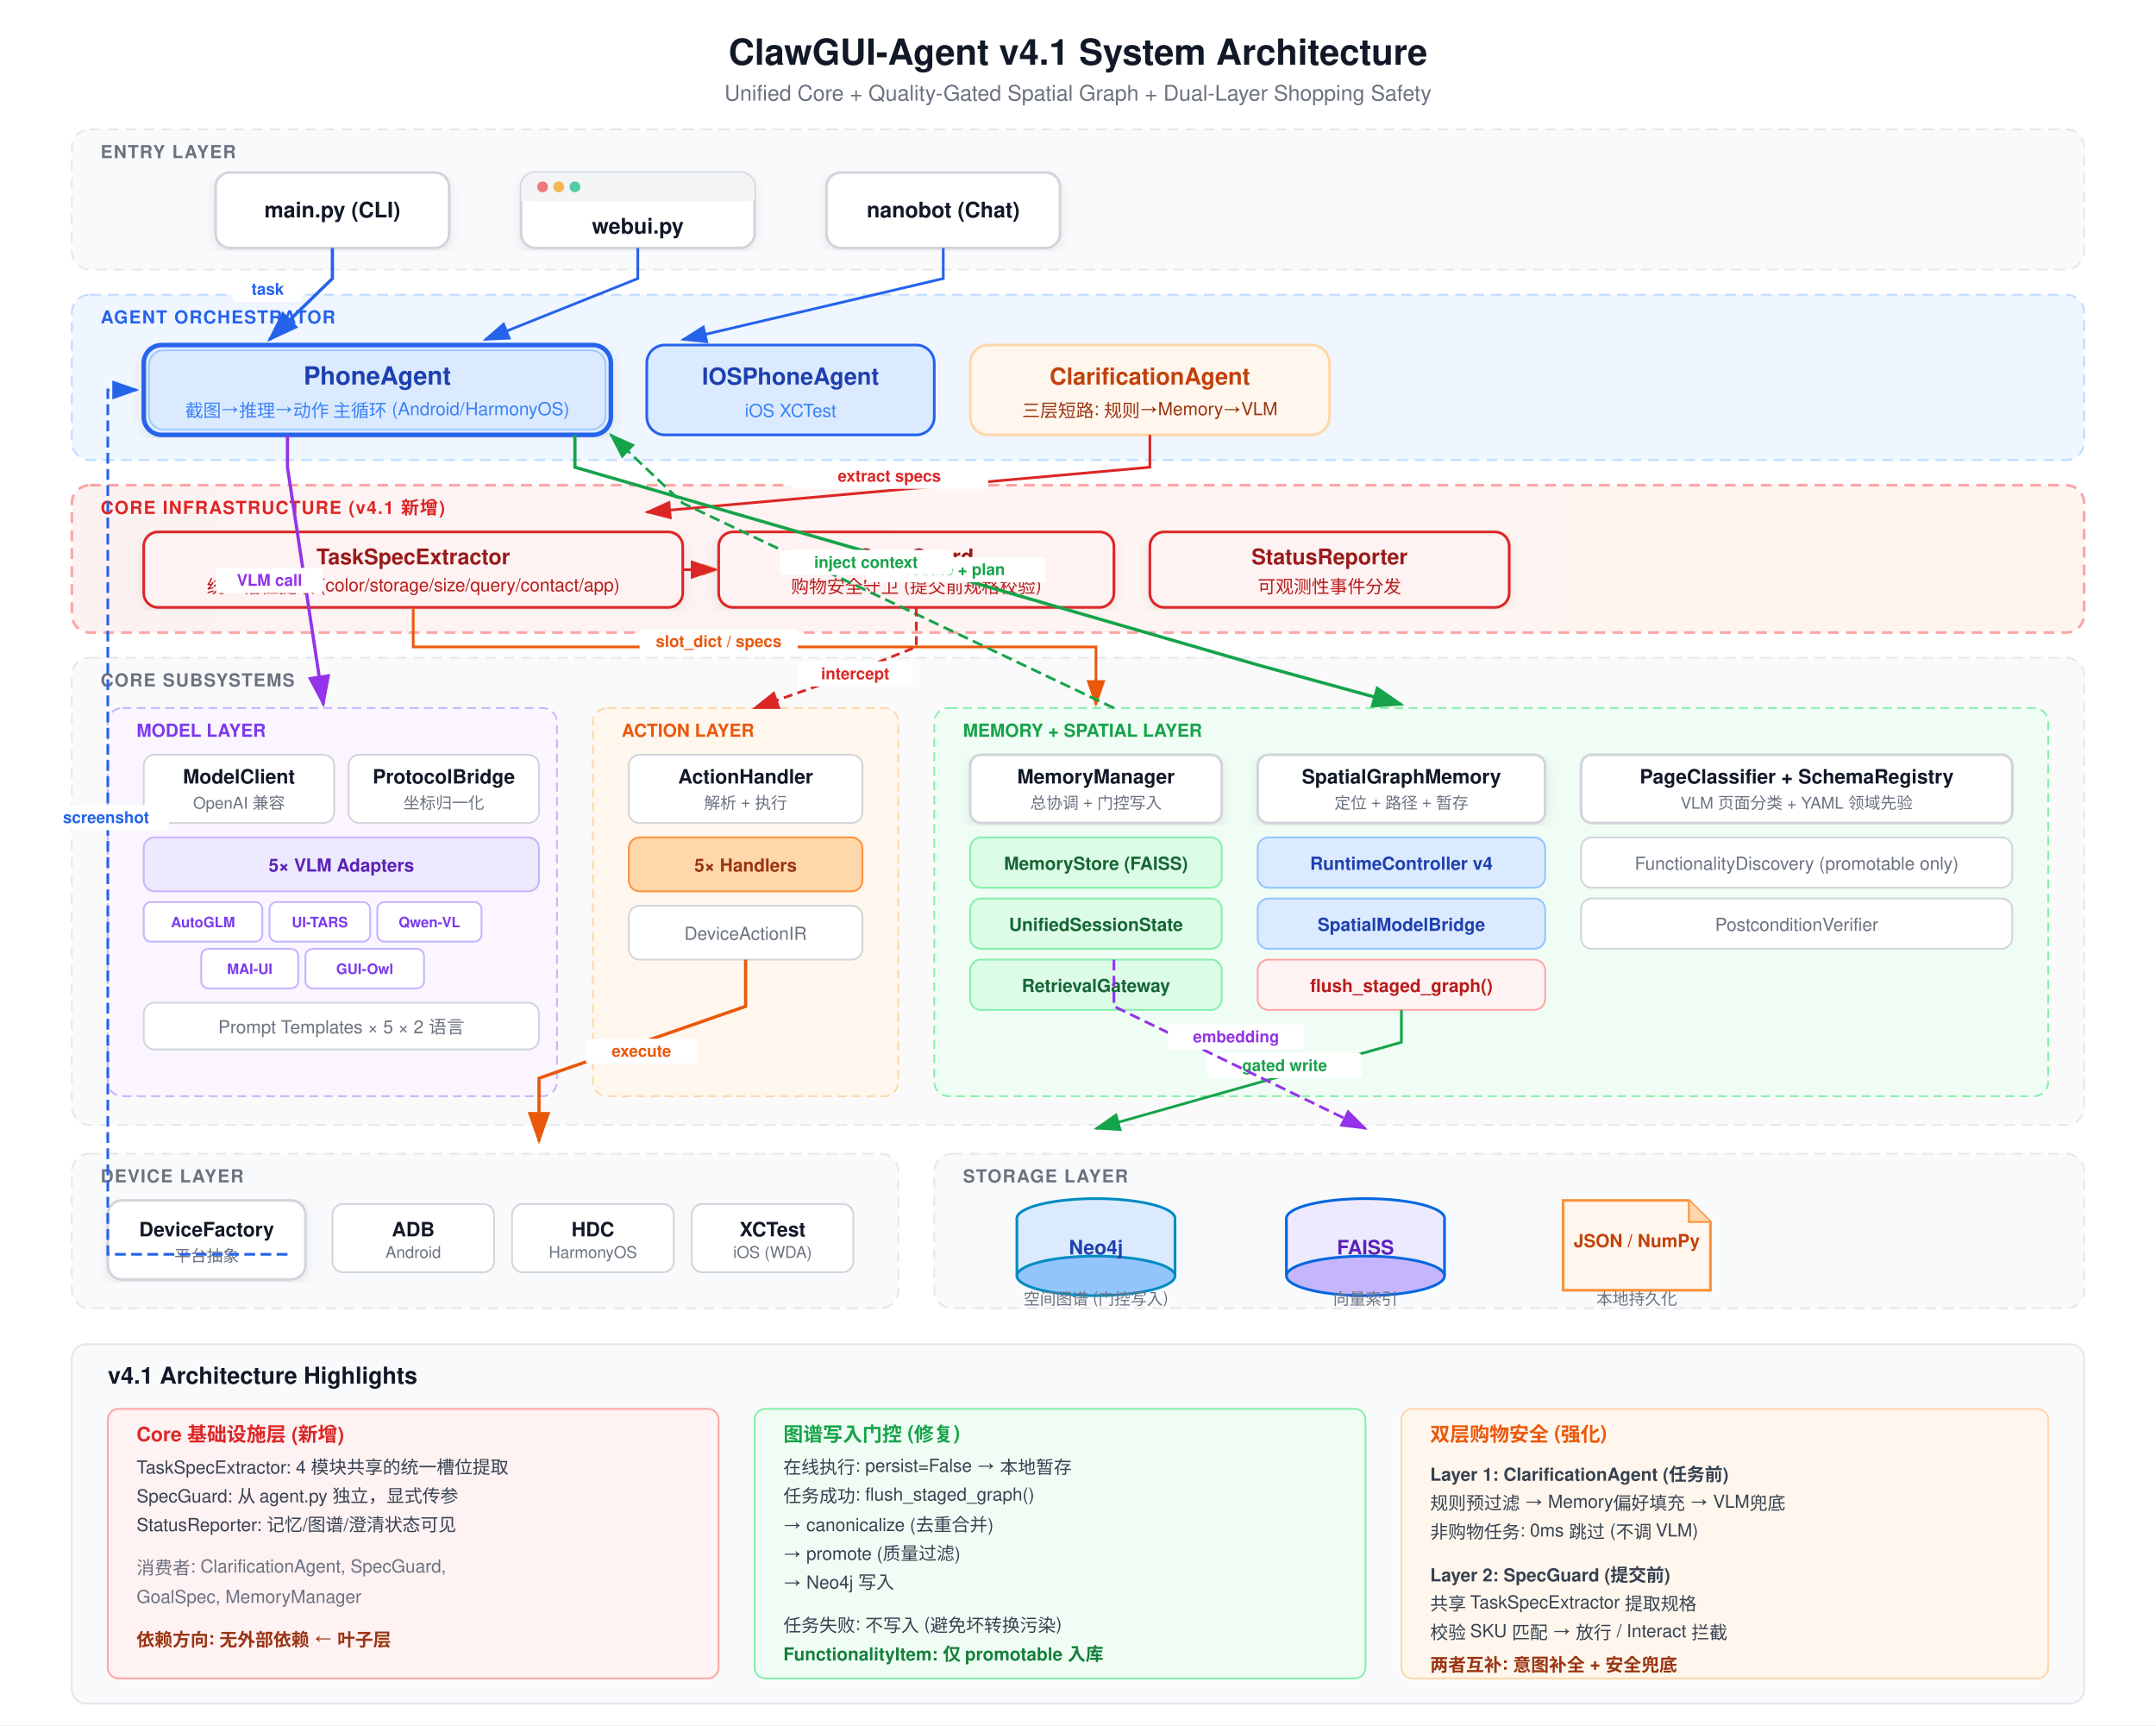
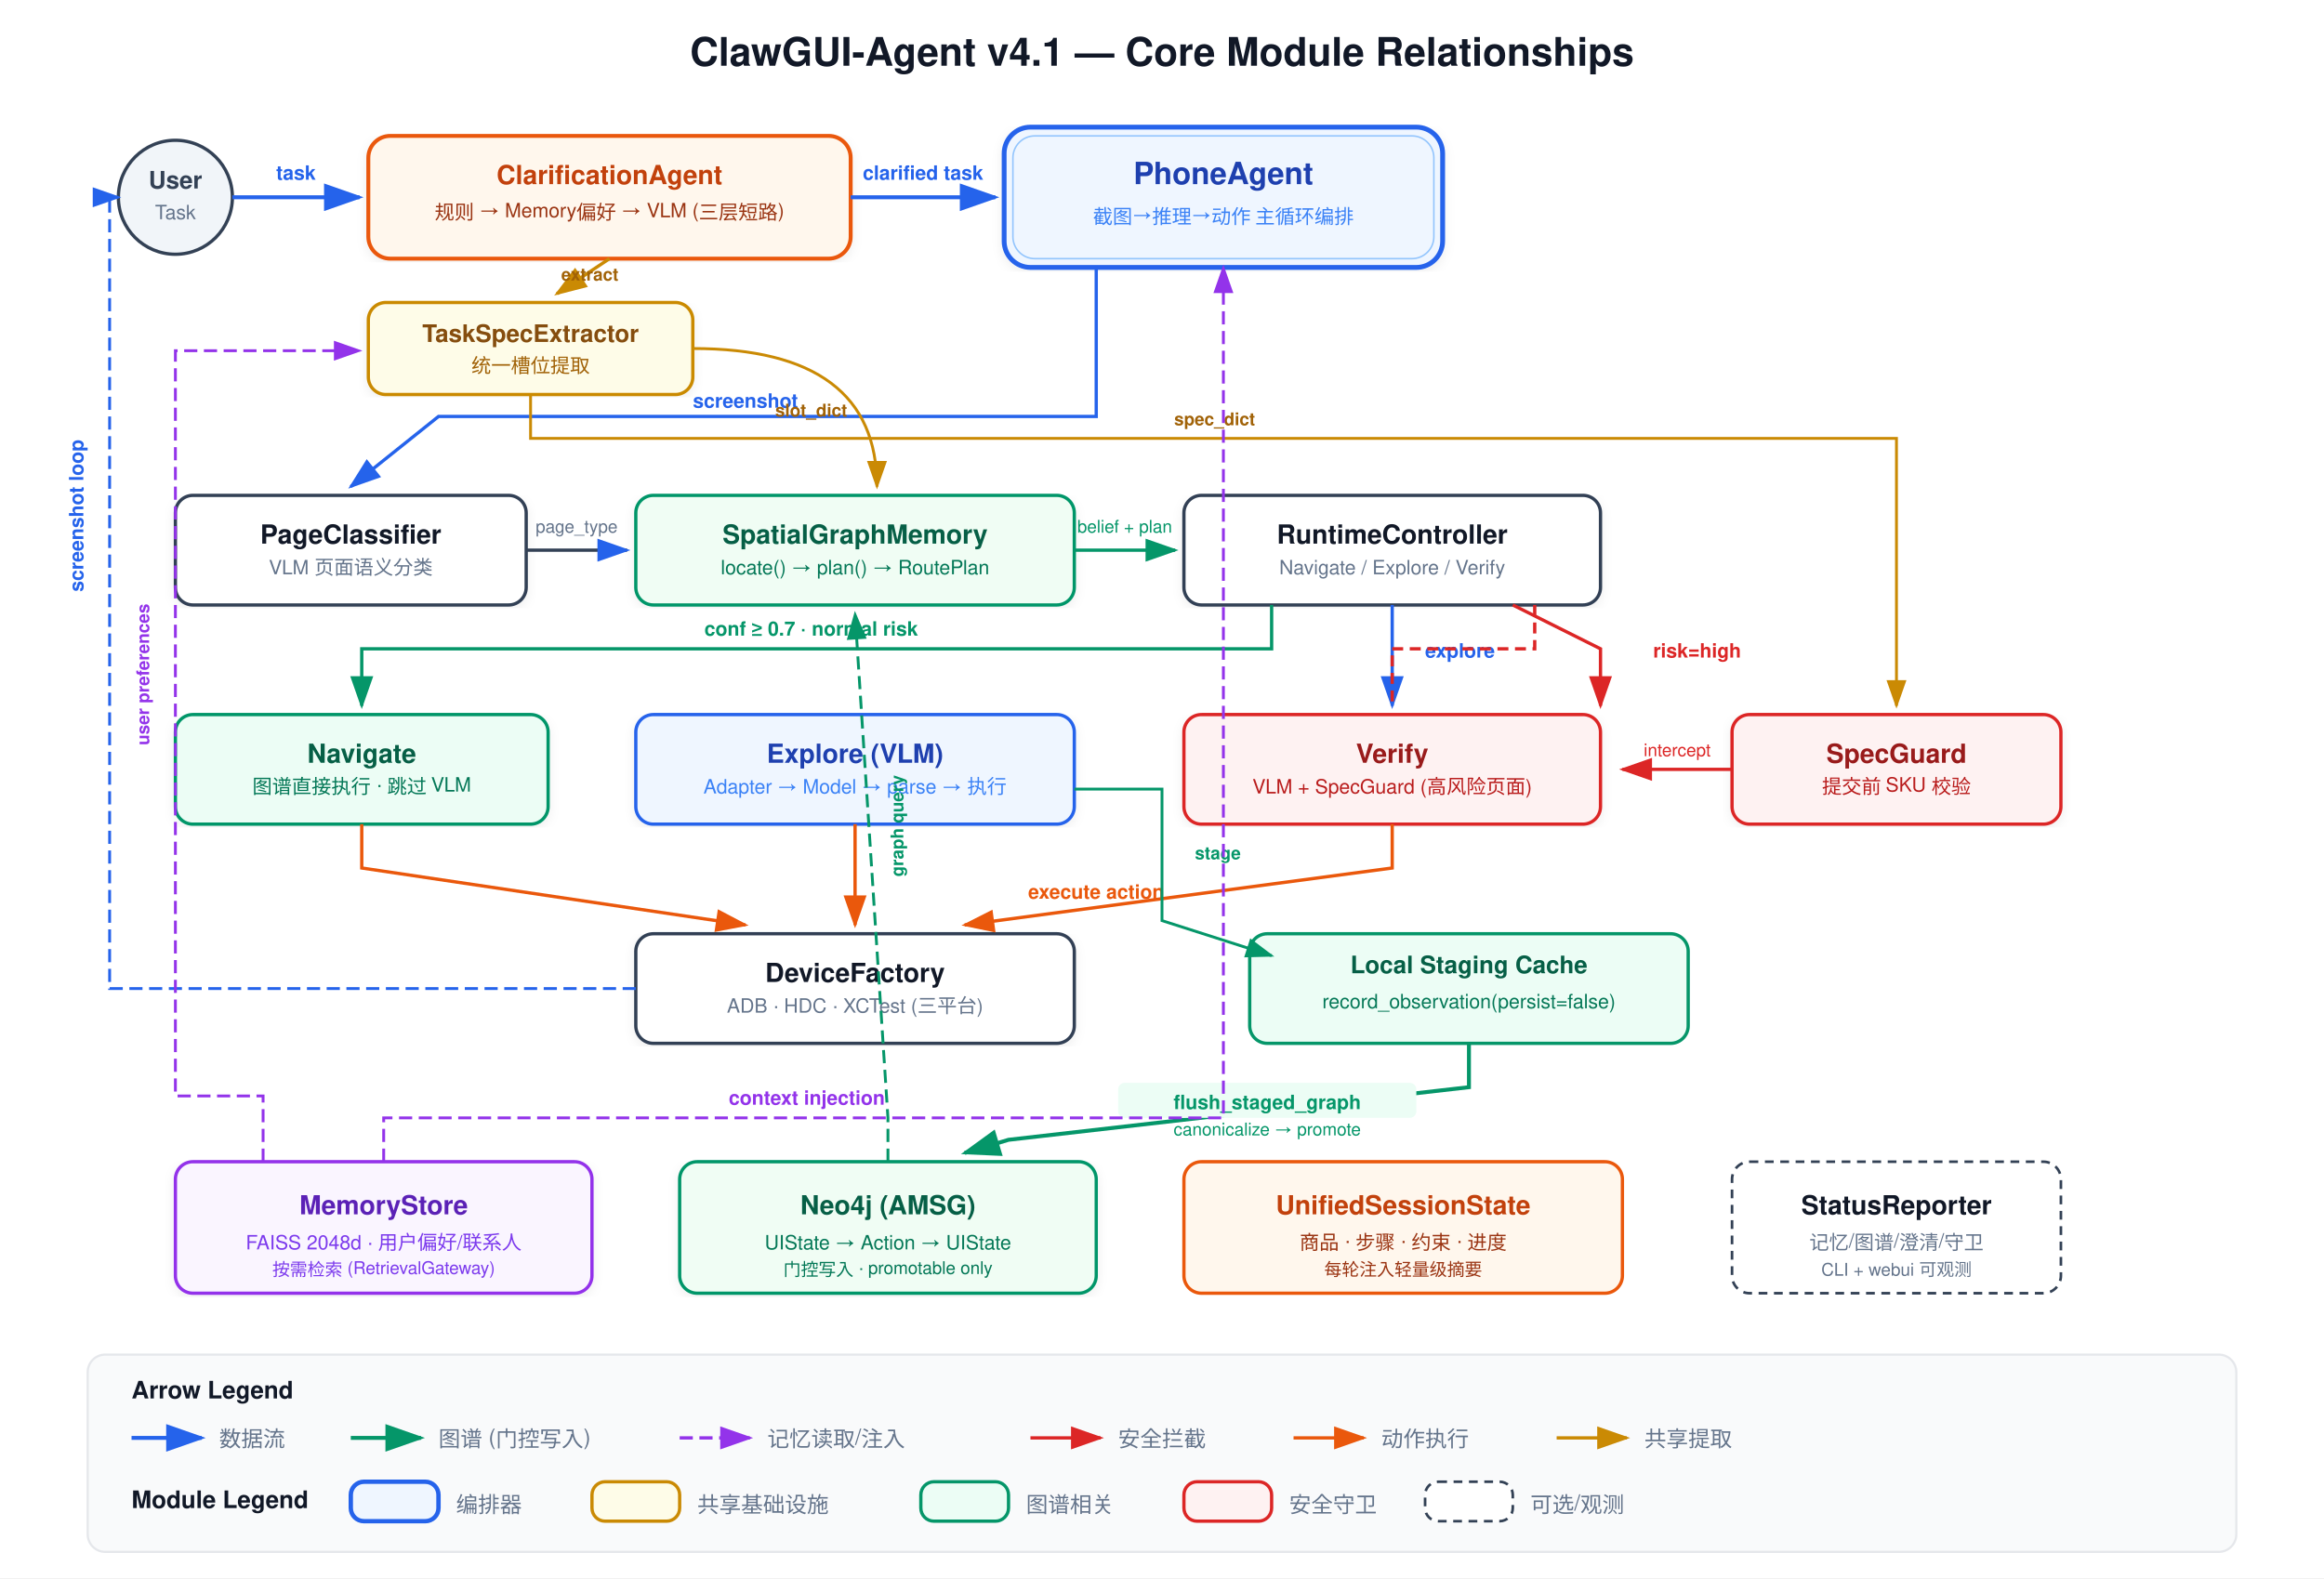
- <svg xmlns="http://www.w3.org/2000/svg" viewBox="0 0 1200 960" width="1200" height="960">
+ <svg xmlns="http://www.w3.org/2000/svg" viewBox="0 0 1060 720" width="1060" height="720">
  <style>
    text { font-family: 'Helvetica Neue', Helvetica, Arial, 'PingFang SC', 'Microsoft YaHei', sans-serif; }
  </style>
  <defs>
-     <marker id="arrow-blue" markerWidth="10" markerHeight="7" refX="9" refY="3.5" orient="auto">
-       <polygon points="0 0, 10 3.5, 0 7" fill="#2563eb" />
+     <marker id="ab" markerWidth="10" markerHeight="7" refX="9" refY="3.5" orient="auto">
+       <polygon points="0 0,10 3.5,0 7" fill="#2563eb" />
    </marker>
-     <marker id="arrow-green" markerWidth="10" markerHeight="7" refX="9" refY="3.5" orient="auto">
-       <polygon points="0 0, 10 3.5, 0 7" fill="#16a34a" />
+     <marker id="ag" markerWidth="10" markerHeight="7" refX="9" refY="3.5" orient="auto">
+       <polygon points="0 0,10 3.5,0 7" fill="#059669" />
    </marker>
-     <marker id="arrow-purple" markerWidth="10" markerHeight="7" refX="9" refY="3.5" orient="auto">
-       <polygon points="0 0, 10 3.5, 0 7" fill="#9333ea" />
+     <marker id="ap" markerWidth="10" markerHeight="7" refX="9" refY="3.5" orient="auto">
+       <polygon points="0 0,10 3.5,0 7" fill="#9333ea" />
    </marker>
-     <marker id="arrow-orange" markerWidth="10" markerHeight="7" refX="9" refY="3.5" orient="auto">
-       <polygon points="0 0, 10 3.5, 0 7" fill="#ea580c" />
+     <marker id="ar" markerWidth="10" markerHeight="7" refX="9" refY="3.5" orient="auto">
+       <polygon points="0 0,10 3.5,0 7" fill="#dc2626" />
    </marker>
-     <filter id="shadow" x="-4%" y="-4%" width="108%" height="108%">
-       <feDropShadow dx="0" dy="2" stdDeviation="3" flood-color="#000" flood-opacity="0.08" />
+     <marker id="ao" markerWidth="10" markerHeight="7" refX="9" refY="3.5" orient="auto">
+       <polygon points="0 0,10 3.5,0 7" fill="#ea580c" />
+     </marker>
+     <marker id="ay" markerWidth="10" markerHeight="7" refX="9" refY="3.5" orient="auto">
+       <polygon points="0 0,10 3.5,0 7" fill="#ca8a04" />
+     </marker>
+     <filter id="sh" x="-3%" y="-3%" width="106%" height="106%">
+       <feDropShadow dx="0" dy="1.5" stdDeviation="2.5" flood-color="#000" flood-opacity="0.07" />
    </filter>
-     <linearGradient id="coreGrad" x1="0" y1="0" x2="1" y2="0">
-       <stop offset="0%" stop-color="#dc2626" stop-opacity="0.06" />
-       <stop offset="100%" stop-color="#ea580c" stop-opacity="0.06" />
-     </linearGradient>
  </defs>
-   <rect width="1200" height="960" fill="#ffffff" />
-   <text x="600" y="36" text-anchor="middle" fill="#111827" font-size="20" font-weight="700">ClawGUI-Agent v4.1 System Architecture</text>
-   <text x="600" y="56" text-anchor="middle" fill="#6b7280" font-size="12">Unified Core + Quality-Gated Spatial Graph + Dual-Layer Shopping Safety</text>
-   <rect x="40" y="72" width="1120" height="78" rx="10" fill="#f9fafb" stroke="#e5e7eb" stroke-width="1" stroke-dasharray="6,4" />
-   <text x="56" y="88" fill="#6b7280" font-size="10" font-weight="600" letter-spacing="0.06em">ENTRY LAYER</text>
-   <rect x="120" y="96" width="130" height="42" rx="8" fill="#fff" stroke="#d1d5db" stroke-width="1.5" filter="url(#shadow)" />
-   <text x="185" y="121" text-anchor="middle" fill="#111827" font-size="12" font-weight="600">main.py (CLI)</text>
-   <rect x="290" y="96" width="130" height="42" rx="8" fill="#fff" stroke="#d1d5db" stroke-width="1.5" filter="url(#shadow)" />
-   <rect x="290" y="96" width="130" height="16" rx="8" fill="#f3f4f6" />
-   <rect x="290" y="106" width="130" height="6" fill="#f3f4f6" />
-   <circle cx="302" cy="104" r="3" fill="#ef4444" opacity="0.7" />
-   <circle cx="311" cy="104" r="3" fill="#f59e0b" opacity="0.7" />
-   <circle cx="320" cy="104" r="3" fill="#10b981" opacity="0.7" />
-   <text x="355" y="130" text-anchor="middle" fill="#111827" font-size="12" font-weight="600">webui.py</text>
-   <rect x="460" y="96" width="130" height="42" rx="8" fill="#fff" stroke="#d1d5db" stroke-width="1.5" filter="url(#shadow)" />
-   <text x="525" y="121" text-anchor="middle" fill="#111827" font-size="12" font-weight="600">nanobot (Chat)</text>
-   <rect x="40" y="164" width="1120" height="92" rx="10" fill="#eff6ff" stroke="#bfdbfe" stroke-width="1" stroke-dasharray="6,4" />
-   <text x="56" y="180" fill="#2563eb" font-size="10" font-weight="600" letter-spacing="0.06em">AGENT ORCHESTRATOR</text>
-   <rect x="80" y="192" width="260" height="50" rx="10" fill="#dbeafe" stroke="#2563eb" stroke-width="2.5" filter="url(#shadow)" />
-   <rect x="83" y="195" width="254" height="44" rx="8" fill="none" stroke="#93c5fd" stroke-width="0.8" />
-   <text x="210" y="214" text-anchor="middle" fill="#1e40af" font-size="14" font-weight="700">PhoneAgent</text>
-   <text x="210" y="232" text-anchor="middle" fill="#3b82f6" font-size="10">截图→推理→动作 主循环 (Android/HarmonyOS)</text>
-   <rect x="360" y="192" width="160" height="50" rx="10" fill="#dbeafe" stroke="#2563eb" stroke-width="1.5" />
-   <text x="440" y="214" text-anchor="middle" fill="#1e40af" font-size="13" font-weight="600">IOSPhoneAgent</text>
-   <text x="440" y="232" text-anchor="middle" fill="#3b82f6" font-size="10">iOS XCTest</text>
-   <rect x="540" y="192" width="200" height="50" rx="10" fill="#fff7ed" stroke="#fed7aa" stroke-width="1.5" />
-   <text x="640" y="214" text-anchor="middle" fill="#c2410c" font-size="13" font-weight="600">ClarificationAgent</text>
-   <text x="640" y="232" text-anchor="middle" fill="#9a3412" font-size="10">三层短路: 规则→Memory→VLM</text>
-   <rect x="40" y="270" width="1120" height="82" rx="10" fill="url(#coreGrad)" stroke="#fca5a5" stroke-width="1.5" stroke-dasharray="6,4" />
-   <text x="56" y="286" fill="#dc2626" font-size="10" font-weight="700" letter-spacing="0.06em">CORE INFRASTRUCTURE (v4.1 新增)</text>
-   <rect x="80" y="296" width="300" height="42" rx="8" fill="#fef2f2" stroke="#dc2626" stroke-width="1.5" filter="url(#shadow)" />
-   <text x="230" y="314" text-anchor="middle" fill="#991b1b" font-size="12" font-weight="700">TaskSpecExtractor</text>
-   <text x="230" y="330" text-anchor="middle" fill="#b91c1c" font-size="10">统一槽位提取 (color/storage/size/query/contact/app)</text>
-   <rect x="400" y="296" width="220" height="42" rx="8" fill="#fef2f2" stroke="#dc2626" stroke-width="1.5" filter="url(#shadow)" />
-   <text x="510" y="314" text-anchor="middle" fill="#991b1b" font-size="12" font-weight="700">SpecGuard</text>
-   <text x="510" y="330" text-anchor="middle" fill="#b91c1c" font-size="10">购物安全守卫 (提交前规格校验)</text>
-   <rect x="640" y="296" width="200" height="42" rx="8" fill="#fef2f2" stroke="#dc2626" stroke-width="1.5" filter="url(#shadow)" />
-   <text x="740" y="314" text-anchor="middle" fill="#991b1b" font-size="12" font-weight="700">StatusReporter</text>
-   <text x="740" y="330" text-anchor="middle" fill="#b91c1c" font-size="10">可观测性事件分发</text>
-   <path d="M 380,317 L 400,317" stroke="#dc2626" stroke-width="1" marker-end="url(#arrow-orange)" opacity="0.5" />
-   <rect x="40" y="366" width="1120" height="260" rx="10" fill="#fafafa" stroke="#e5e7eb" stroke-width="1" stroke-dasharray="6,4" />
-   <text x="56" y="382" fill="#6b7280" font-size="10" font-weight="600" letter-spacing="0.06em">CORE SUBSYSTEMS</text>
-   <rect x="60" y="394" width="250" height="216" rx="8" fill="#faf5ff" stroke="#c4b5fd" stroke-width="1" stroke-dasharray="5,3" />
-   <text x="76" y="410" fill="#7c3aed" font-size="10" font-weight="600">MODEL LAYER</text>
-   <rect x="80" y="420" width="106" height="38" rx="6" fill="#fff" stroke="#d1d5db" stroke-width="1" />
-   <text x="133" y="436" text-anchor="middle" fill="#111827" font-size="11" font-weight="600">ModelClient</text>
-   <text x="133" y="450" text-anchor="middle" fill="#6b7280" font-size="9">OpenAI 兼容</text>
-   <rect x="194" y="420" width="106" height="38" rx="6" fill="#fff" stroke="#d1d5db" stroke-width="1" />
-   <text x="247" y="436" text-anchor="middle" fill="#111827" font-size="11" font-weight="600">ProtocolBridge</text>
-   <text x="247" y="450" text-anchor="middle" fill="#6b7280" font-size="9">坐标归一化</text>
-   <rect x="80" y="466" width="220" height="30" rx="6" fill="#ede9fe" stroke="#c4b5fd" stroke-width="1" />
-   <text x="190" y="485" text-anchor="middle" fill="#5b21b6" font-size="10" font-weight="600">5× VLM Adapters</text>
-   <rect x="80" y="502" width="66" height="22" rx="4" fill="#fff" stroke="#c4b5fd" stroke-width="1" />
-   <text x="113" y="516" text-anchor="middle" fill="#7c3aed" font-size="8" font-weight="600">AutoGLM</text>
-   <rect x="150" y="502" width="56" height="22" rx="4" fill="#fff" stroke="#c4b5fd" stroke-width="1" />
-   <text x="178" y="516" text-anchor="middle" fill="#7c3aed" font-size="8" font-weight="600">UI-TARS</text>
-   <rect x="210" y="502" width="58" height="22" rx="4" fill="#fff" stroke="#c4b5fd" stroke-width="1" />
-   <text x="239" y="516" text-anchor="middle" fill="#7c3aed" font-size="8" font-weight="600">Qwen-VL</text>
-   <rect x="112" y="528" width="54" height="22" rx="4" fill="#fff" stroke="#c4b5fd" stroke-width="1" />
-   <text x="139" y="542" text-anchor="middle" fill="#7c3aed" font-size="8" font-weight="600">MAI-UI</text>
-   <rect x="170" y="528" width="66" height="22" rx="4" fill="#fff" stroke="#c4b5fd" stroke-width="1" />
-   <text x="203" y="542" text-anchor="middle" fill="#7c3aed" font-size="8" font-weight="600">GUI-Owl</text>
-   <rect x="80" y="558" width="220" height="26" rx="6" fill="#fff" stroke="#d1d5db" stroke-width="1" />
-   <text x="190" y="575" text-anchor="middle" fill="#6b7280" font-size="10">Prompt Templates × 5 × 2 语言</text>
-   <rect x="330" y="394" width="170" height="216" rx="8" fill="#fff7ed" stroke="#fed7aa" stroke-width="1" stroke-dasharray="5,3" />
-   <text x="346" y="410" fill="#ea580c" font-size="10" font-weight="600">ACTION LAYER</text>
-   <rect x="350" y="420" width="130" height="38" rx="6" fill="#fff" stroke="#d1d5db" stroke-width="1" />
-   <text x="415" y="436" text-anchor="middle" fill="#111827" font-size="11" font-weight="600">ActionHandler</text>
-   <text x="415" y="450" text-anchor="middle" fill="#6b7280" font-size="9">解析 + 执行</text>
-   <rect x="350" y="466" width="130" height="30" rx="6" fill="#fed7aa" stroke="#fb923c" stroke-width="1" />
-   <text x="415" y="485" text-anchor="middle" fill="#9a3412" font-size="10" font-weight="600">5× Handlers</text>
-   <rect x="350" y="504" width="130" height="30" rx="6" fill="#fff" stroke="#d1d5db" stroke-width="1" />
-   <text x="415" y="523" text-anchor="middle" fill="#6b7280" font-size="10">DeviceActionIR</text>
-   <rect x="520" y="394" width="620" height="216" rx="8" fill="#f0fdf4" stroke="#86efac" stroke-width="1" stroke-dasharray="5,3" />
-   <text x="536" y="410" fill="#16a34a" font-size="10" font-weight="600">MEMORY + SPATIAL LAYER</text>
-   <rect x="540" y="420" width="140" height="38" rx="6" fill="#fff" stroke="#d1d5db" stroke-width="1.5" filter="url(#shadow)" />
-   <text x="610" y="436" text-anchor="middle" fill="#111827" font-size="11" font-weight="600">MemoryManager</text>
-   <text x="610" y="450" text-anchor="middle" fill="#6b7280" font-size="9">总协调 + 门控写入</text>
-   <rect x="540" y="466" width="140" height="28" rx="6" fill="#dcfce7" stroke="#86efac" stroke-width="1" />
-   <text x="610" y="484" text-anchor="middle" fill="#166534" font-size="10" font-weight="600">MemoryStore (FAISS)</text>
-   <rect x="540" y="500" width="140" height="28" rx="6" fill="#dcfce7" stroke="#86efac" stroke-width="1" />
-   <text x="610" y="518" text-anchor="middle" fill="#166534" font-size="10" font-weight="600">UnifiedSessionState</text>
-   <rect x="540" y="534" width="140" height="28" rx="6" fill="#dcfce7" stroke="#86efac" stroke-width="1" />
-   <text x="610" y="552" text-anchor="middle" fill="#166534" font-size="10" font-weight="600">RetrievalGateway</text>
-   <rect x="700" y="420" width="160" height="38" rx="6" fill="#fff" stroke="#d1d5db" stroke-width="1.5" filter="url(#shadow)" />
-   <text x="780" y="436" text-anchor="middle" fill="#111827" font-size="11" font-weight="600">SpatialGraphMemory</text>
-   <text x="780" y="450" text-anchor="middle" fill="#6b7280" font-size="9">定位 + 路径 + 暂存</text>
-   <rect x="700" y="466" width="160" height="28" rx="6" fill="#dbeafe" stroke="#93c5fd" stroke-width="1" />
-   <text x="780" y="484" text-anchor="middle" fill="#1e40af" font-size="10" font-weight="600">RuntimeController v4</text>
-   <rect x="700" y="500" width="160" height="28" rx="6" fill="#dbeafe" stroke="#93c5fd" stroke-width="1" />
-   <text x="780" y="518" text-anchor="middle" fill="#1e40af" font-size="10" font-weight="600">SpatialModelBridge</text>
-   <rect x="700" y="534" width="160" height="28" rx="6" fill="#fef2f2" stroke="#fca5a5" stroke-width="1" />
-   <text x="780" y="552" text-anchor="middle" fill="#b91c1c" font-size="10" font-weight="600">flush_staged_graph()</text>
-   <rect x="880" y="420" width="240" height="38" rx="6" fill="#fff" stroke="#d1d5db" stroke-width="1.5" />
-   <text x="1000" y="436" text-anchor="middle" fill="#111827" font-size="11" font-weight="600">PageClassifier + SchemaRegistry</text>
-   <text x="1000" y="450" text-anchor="middle" fill="#6b7280" font-size="9">VLM 页面分类 + YAML 领域先验</text>
-   <rect x="880" y="466" width="240" height="28" rx="6" fill="#fff" stroke="#d1d5db" stroke-width="1" />
-   <text x="1000" y="484" text-anchor="middle" fill="#6b7280" font-size="10">FunctionalityDiscovery (promotable only)</text>
-   <rect x="880" y="500" width="240" height="28" rx="6" fill="#fff" stroke="#d1d5db" stroke-width="1" />
-   <text x="1000" y="518" text-anchor="middle" fill="#6b7280" font-size="10">PostconditionVerifier</text>
-   <rect x="40" y="642" width="460" height="86" rx="10" fill="#f9fafb" stroke="#e5e7eb" stroke-width="1" stroke-dasharray="6,4" />
-   <text x="56" y="658" fill="#6b7280" font-size="10" font-weight="600" letter-spacing="0.06em">DEVICE LAYER</text>
-   <rect x="60" y="668" width="110" height="44" rx="8" fill="#fff" stroke="#d1d5db" stroke-width="1.5" filter="url(#shadow)" />
-   <text x="115" y="688" text-anchor="middle" fill="#111827" font-size="11" font-weight="600">DeviceFactory</text>
-   <text x="115" y="702" text-anchor="middle" fill="#6b7280" font-size="9">平台抽象</text>
-   <rect x="185" y="670" width="90" height="38" rx="6" fill="#fff" stroke="#d1d5db" stroke-width="1" />
-   <text x="230" y="688" text-anchor="middle" fill="#111827" font-size="11" font-weight="600">ADB</text>
-   <text x="230" y="700" text-anchor="middle" fill="#6b7280" font-size="9">Android</text>
-   <rect x="285" y="670" width="90" height="38" rx="6" fill="#fff" stroke="#d1d5db" stroke-width="1" />
-   <text x="330" y="688" text-anchor="middle" fill="#111827" font-size="11" font-weight="600">HDC</text>
-   <text x="330" y="700" text-anchor="middle" fill="#6b7280" font-size="9">HarmonyOS</text>
-   <rect x="385" y="670" width="90" height="38" rx="6" fill="#fff" stroke="#d1d5db" stroke-width="1" />
-   <text x="430" y="688" text-anchor="middle" fill="#111827" font-size="11" font-weight="600">XCTest</text>
-   <text x="430" y="700" text-anchor="middle" fill="#6b7280" font-size="9">iOS (WDA)</text>
-   <rect x="520" y="642" width="640" height="86" rx="10" fill="#f9fafb" stroke="#e5e7eb" stroke-width="1" stroke-dasharray="6,4" />
-   <text x="536" y="658" fill="#6b7280" font-size="10" font-weight="600" letter-spacing="0.06em">STORAGE LAYER</text>
-   <ellipse cx="610" cy="678" rx="44" ry="11" fill="#dbeafe" stroke="#008CC1" stroke-width="1.5" />
-   <rect x="566" y="678" width="88" height="32" fill="#dbeafe" stroke="none" />
-   <line x1="566" y1="678" x2="566" y2="710" stroke="#008CC1" stroke-width="1.5" />
-   <line x1="654" y1="678" x2="654" y2="710" stroke="#008CC1" stroke-width="1.5" />
-   <ellipse cx="610" cy="710" rx="44" ry="11" fill="#93c5fd" stroke="#008CC1" stroke-width="1.5" />
-   <text x="610" y="698" text-anchor="middle" fill="#1e40af" font-size="11" font-weight="700">Neo4j</text>
-   <text x="610" y="726" text-anchor="middle" fill="#6b7280" font-size="9">空间图谱 (门控写入)</text>
-   <ellipse cx="760" cy="678" rx="44" ry="11" fill="#ede9fe" stroke="#0467DF" stroke-width="1.5" />
-   <rect x="716" y="678" width="88" height="32" fill="#ede9fe" stroke="none" />
-   <line x1="716" y1="678" x2="716" y2="710" stroke="#0467DF" stroke-width="1.5" />
-   <line x1="804" y1="678" x2="804" y2="710" stroke="#0467DF" stroke-width="1.5" />
-   <ellipse cx="760" cy="710" rx="44" ry="11" fill="#c4b5fd" stroke="#0467DF" stroke-width="1.5" />
-   <text x="760" y="698" text-anchor="middle" fill="#5b21b6" font-size="11" font-weight="700">FAISS</text>
-   <text x="760" y="726" text-anchor="middle" fill="#6b7280" font-size="9">向量索引</text>
-   <path d="M 870,668 L 940,668 L 952,680 L 952,718 L 870,718 Z" fill="#fff7ed" stroke="#fb923c" stroke-width="1.5" />
-   <path d="M 940,668 L 940,680 L 952,680" fill="#fed7aa" stroke="#fb923c" stroke-width="1" />
-   <text x="911" y="694" text-anchor="middle" fill="#c2410c" font-size="10" font-weight="600">JSON / NumPy</text>
-   <text x="911" y="726" text-anchor="middle" fill="#6b7280" font-size="9">本地持久化</text>
-   <rect x="40" y="748" width="1120" height="200" rx="8" fill="#f9fafb" stroke="#e5e7eb" stroke-width="1" />
-   <text x="60" y="770" fill="#111827" font-size="13" font-weight="700">v4.1 Architecture Highlights</text>
-   <rect x="60" y="784" width="340" height="150" rx="6" fill="#fef2f2" stroke="#fca5a5" stroke-width="1" />
-   <text x="76" y="802" fill="#dc2626" font-size="11" font-weight="700">Core 基础设施层 (新增)</text>
-   <text x="76" y="820" fill="#374151" font-size="10">TaskSpecExtractor: 4 模块共享的统一槽位提取</text>
-   <text x="76" y="836" fill="#374151" font-size="10">SpecGuard: 从 agent.py 独立，显式传参</text>
-   <text x="76" y="852" fill="#374151" font-size="10">StatusReporter: 记忆/图谱/澄清状态可见</text>
-   <text x="76" y="876" fill="#6b7280" font-size="10">消费者: ClarificationAgent, SpecGuard,</text>
-   <text x="76" y="892" fill="#6b7280" font-size="10">GoalSpec, MemoryManager</text>
-   <text x="76" y="916" fill="#9a3412" font-size="10" font-weight="600">依赖方向: 无外部依赖 ← 叶子层</text>
-   <rect x="420" y="784" width="340" height="150" rx="6" fill="#f0fdf4" stroke="#86efac" stroke-width="1" />
-   <text x="436" y="802" fill="#16a34a" font-size="11" font-weight="700">图谱写入门控 (修复)</text>
-   <text x="436" y="820" fill="#374151" font-size="10">在线执行: persist=False → 本地暂存</text>
-   <text x="436" y="836" fill="#374151" font-size="10">任务成功: flush_staged_graph()</text>
-   <text x="436" y="852" fill="#374151" font-size="10">  → canonicalize (去重合并)</text>
-   <text x="436" y="868" fill="#374151" font-size="10">  → promote (质量过滤)</text>
-   <text x="436" y="884" fill="#374151" font-size="10">  → Neo4j 写入</text>
-   <text x="436" y="908" fill="#374151" font-size="10">任务失败: 不写入 (避免坏转换污染)</text>
-   <text x="436" y="924" fill="#15803d" font-size="10" font-weight="600">FunctionalityItem: 仅 promotable 入库</text>
-   <rect x="780" y="784" width="360" height="150" rx="6" fill="#fff7ed" stroke="#fed7aa" stroke-width="1" />
-   <text x="796" y="802" fill="#ea580c" font-size="11" font-weight="700">双层购物安全 (强化)</text>
-   <text x="796" y="824" fill="#374151" font-size="10" font-weight="600">Layer 1: ClarificationAgent (任务前)</text>
-   <text x="796" y="840" fill="#374151" font-size="10">规则预过滤 → Memory偏好填充 → VLM兜底</text>
-   <text x="796" y="856" fill="#374151" font-size="10">非购物任务: 0ms 跳过 (不调 VLM)</text>
-   <text x="796" y="880" fill="#374151" font-size="10" font-weight="600">Layer 2: SpecGuard (提交前)</text>
-   <text x="796" y="896" fill="#374151" font-size="10">共享 TaskSpecExtractor 提取规格</text>
-   <text x="796" y="912" fill="#374151" font-size="10">校验 SKU 匹配 → 放行 / Interact 拦截</text>
-   <text x="796" y="930" fill="#9a3412" font-size="10" font-weight="600">两者互补: 意图补全 + 安全兜底</text>
-   <defs>
-     <marker id="arrow-red" markerWidth="10" markerHeight="7" refX="9" refY="3.5" orient="auto">
-       <polygon points="0 0, 10 3.5, 0 7" fill="#dc2626" />
-     </marker>
-   </defs>
-   <path d="M 185,138 L 185,155 L 150,189" stroke="#2563eb" stroke-width="1.8" fill="none" marker-end="url(#arrow-blue)" />
-   <rect x="130" y="154" width="38" height="14" rx="2" fill="#fff" stroke="none" />
-   <text x="149" y="164" text-anchor="middle" fill="#2563eb" font-size="9" font-weight="600">task</text>
-   <path d="M 355,138 L 355,155 L 270,189" stroke="#2563eb" stroke-width="1.5" fill="none" marker-end="url(#arrow-blue)" />
-   <path d="M 525,138 L 525,155 L 380,189" stroke="#2563eb" stroke-width="1.5" fill="none" marker-end="url(#arrow-blue)" />
-   <path d="M 640,242 L 640,260 L 360,285" stroke="#dc2626" stroke-width="1.5" fill="none" marker-end="url(#arrow-red)" />
-   <rect x="440" y="258" width="110" height="14" rx="2" fill="#fff" stroke="none" />
-   <text x="495" y="268" text-anchor="middle" fill="#dc2626" font-size="9" font-weight="600">extract specs</text>
-   <line x1="380" y1="317" x2="398" y2="317" stroke="#dc2626" stroke-width="1.5" marker-end="url(#arrow-red)" />
-   <path d="M 230,338 L 230,360 L 610,360 L 610,392" stroke="#ea580c" stroke-width="1.5" fill="none" marker-end="url(#arrow-orange)" />
-   <rect x="356" y="350" width="88" height="14" rx="2" fill="#fff" stroke="none" />
-   <text x="400" y="360" text-anchor="middle" fill="#ea580c" font-size="9" font-weight="600">slot_dict / specs</text>
-   <path d="M 160,242 L 160,260 L 180,392" stroke="#9333ea" stroke-width="1.8" fill="none" marker-end="url(#arrow-purple)" />
-   <rect x="120" y="316" width="60" height="14" rx="2" fill="#fff" stroke="none" />
-   <text x="150" y="326" text-anchor="middle" fill="#9333ea" font-size="9" font-weight="600">VLM call</text>
-   <path d="M 320,242 L 320,260 L 700,370 L 780,392" stroke="#16a34a" stroke-width="1.8" fill="none" marker-end="url(#arrow-green)" />
-   <rect x="482" y="310" width="100" height="14" rx="2" fill="#fff" stroke="none" />
-   <text x="532" y="320" text-anchor="middle" fill="#16a34a" font-size="9" font-weight="600">locate + plan</text>
-   <path d="M 620,394 L 380,280 L 340,242" stroke="#16a34a" stroke-width="1.5" fill="none" marker-end="url(#arrow-green)" stroke-dasharray="6,3" />
-   <rect x="434" y="306" width="96" height="14" rx="2" fill="#fff" stroke="none" />
-   <text x="482" y="316" text-anchor="middle" fill="#16a34a" font-size="9" font-weight="600">inject context</text>
-   <path d="M 415,534 L 415,560 L 300,600 L 300,635" stroke="#ea580c" stroke-width="1.8" fill="none" marker-end="url(#arrow-orange)" />
-   <rect x="326" y="578" width="62" height="14" rx="2" fill="#fff" stroke="none" />
-   <text x="357" y="588" text-anchor="middle" fill="#ea580c" font-size="9" font-weight="600">execute</text>
-   <path d="M 780,562 L 780,580 L 610,628" stroke="#16a34a" stroke-width="1.5" fill="none" marker-end="url(#arrow-green)" />
-   <rect x="672" y="586" width="86" height="14" rx="2" fill="#fff" stroke="none" />
-   <text x="715" y="596" text-anchor="middle" fill="#16a34a" font-size="9" font-weight="600">gated write</text>
-   <path d="M 620,534 L 620,560 L 760,628" stroke="#9333ea" stroke-width="1.5" fill="none" marker-end="url(#arrow-purple)" stroke-dasharray="6,3" />
-   <rect x="650" y="570" width="76" height="14" rx="2" fill="#fff" stroke="none" />
-   <text x="688" y="580" text-anchor="middle" fill="#9333ea" font-size="9" font-weight="600">embedding</text>
-   <path d="M 510,338 L 510,360 L 460,380 L 420,394" stroke="#dc2626" stroke-width="1.5" fill="none" marker-end="url(#arrow-red)" stroke-dasharray="5,3" />
-   <rect x="444" y="368" width="64" height="14" rx="2" fill="#fff" stroke="none" />
-   <text x="476" y="378" text-anchor="middle" fill="#dc2626" font-size="9" font-weight="600">intercept</text>
-   <path d="M 160,698 L 60,698 L 60,217 L 76,217" stroke="#2563eb" stroke-width="1.5" fill="none" marker-end="url(#arrow-blue)" stroke-dasharray="6,3" />
-   <rect x="24" y="448" width="70" height="14" rx="2" fill="#fff" stroke="none" />
-   <text x="59" y="458" text-anchor="middle" fill="#2563eb" font-size="9" font-weight="600">screenshot</text>
+   <rect width="1060" height="720" fill="#ffffff" />
+   <text x="530" y="30" text-anchor="middle" fill="#111827" font-size="18" font-weight="700">ClawGUI-Agent v4.1 — Core Module Relationships</text>
+   <circle cx="80" cy="90" r="26" fill="#f1f5f9" stroke="#334155" stroke-width="1.5" />
+   <text x="80" y="86" text-anchor="middle" fill="#334155" font-size="11" font-weight="700">User</text>
+   <text x="80" y="100" text-anchor="middle" fill="#64748b" font-size="9">Task</text>
+   <line x1="106" y1="90" x2="164" y2="90" stroke="#2563eb" stroke-width="1.8" marker-end="url(#ab)" />
+   <text x="135" y="82" text-anchor="middle" fill="#2563eb" font-size="9" font-weight="600">task</text>
+   <rect x="168" y="62" width="220" height="56" rx="10" fill="#fff7ed" stroke="#ea580c" stroke-width="1.8" filter="url(#sh)" />
+   <text x="278" y="84" text-anchor="middle" fill="#c2410c" font-size="12" font-weight="700">ClarificationAgent</text>
+   <text x="278" y="100" text-anchor="middle" fill="#9a3412" font-size="9">规则 → Memory偏好 → VLM (三层短路)</text>
+   <line x1="388" y1="90" x2="454" y2="90" stroke="#2563eb" stroke-width="1.8" marker-end="url(#ab)" />
+   <text x="421" y="82" text-anchor="middle" fill="#2563eb" font-size="9" font-weight="600">clarified task</text>
+   <rect x="458" y="58" width="200" height="64" rx="12" fill="#eff6ff" stroke="#2563eb" stroke-width="2.2" filter="url(#sh)" />
+   <rect x="462" y="62" width="192" height="56" rx="10" fill="none" stroke="#93c5fd" stroke-width="0.7" />
+   <text x="558" y="84" text-anchor="middle" fill="#1e40af" font-size="14" font-weight="700">PhoneAgent</text>
+   <text x="558" y="102" text-anchor="middle" fill="#3b82f6" font-size="9">截图→推理→动作 主循环编排</text>
+   <rect x="168" y="138" width="148" height="42" rx="8" fill="#fefce8" stroke="#ca8a04" stroke-width="1.5" filter="url(#sh)" />
+   <text x="242" y="156" text-anchor="middle" fill="#854d0e" font-size="11" font-weight="700">TaskSpecExtractor</text>
+   <text x="242" y="170" text-anchor="middle" fill="#a16207" font-size="9">统一槽位提取</text>
+   <line x1="278" y1="118" x2="254" y2="134" stroke="#ca8a04" stroke-width="1.5" marker-end="url(#ay)" />
+   <text x="256" y="128" fill="#a16207" font-size="8" font-weight="600">extract</text>
+   <rect x="80" y="226" width="160" height="50" rx="8" fill="#ffffff" stroke="#334155" stroke-width="1.5" filter="url(#sh)" />
+   <text x="160" y="248" text-anchor="middle" fill="#111827" font-size="12" font-weight="700">PageClassifier</text>
+   <text x="160" y="262" text-anchor="middle" fill="#64748b" font-size="9">VLM 页面语义分类</text>
+   <rect x="290" y="226" width="200" height="50" rx="8" fill="#f0fdf4" stroke="#059669" stroke-width="1.5" filter="url(#sh)" />
+   <text x="390" y="248" text-anchor="middle" fill="#065f46" font-size="12" font-weight="700">SpatialGraphMemory</text>
+   <text x="390" y="262" text-anchor="middle" fill="#047857" font-size="9">locate() → plan() → RoutePlan</text>
+   <rect x="540" y="226" width="190" height="50" rx="8" fill="#ffffff" stroke="#334155" stroke-width="1.5" filter="url(#sh)" />
+   <text x="635" y="248" text-anchor="middle" fill="#111827" font-size="12" font-weight="700">RuntimeController</text>
+   <text x="635" y="262" text-anchor="middle" fill="#64748b" font-size="9">Navigate / Explore / Verify</text>
+   <path d="M 500,122 L 500,190 L 200,190 L 160,222" stroke="#2563eb" stroke-width="1.5" fill="none" marker-end="url(#ab)" />
+   <text x="340" y="186" text-anchor="middle" fill="#2563eb" font-size="9" font-weight="600">screenshot</text>
+   <line x1="240" y1="251" x2="286" y2="251" stroke="#334155" stroke-width="1.5" marker-end="url(#ab)" />
+   <text x="263" y="243" text-anchor="middle" fill="#64748b" font-size="8">page_type</text>
+   <line x1="490" y1="251" x2="536" y2="251" stroke="#059669" stroke-width="1.5" marker-end="url(#ag)" />
+   <text x="513" y="243" text-anchor="middle" fill="#059669" font-size="8">belief + plan</text>
+   <path d="M 316,159 Q 400,159 400,222" stroke="#ca8a04" stroke-width="1.3" fill="none" marker-end="url(#ay)" />
+   <text x="370" y="190" text-anchor="middle" fill="#a16207" font-size="8" font-weight="600">slot_dict</text>
+   <rect x="80" y="326" width="170" height="50" rx="8" fill="#ecfdf5" stroke="#059669" stroke-width="1.5" filter="url(#sh)" />
+   <text x="165" y="348" text-anchor="middle" fill="#065f46" font-size="12" font-weight="700">Navigate</text>
+   <text x="165" y="362" text-anchor="middle" fill="#047857" font-size="9">图谱直接执行 · 跳过 VLM</text>
+   <rect x="290" y="326" width="200" height="50" rx="8" fill="#eff6ff" stroke="#2563eb" stroke-width="1.5" filter="url(#sh)" />
+   <text x="390" y="348" text-anchor="middle" fill="#1e40af" font-size="12" font-weight="700">Explore (VLM)</text>
+   <text x="390" y="362" text-anchor="middle" fill="#3b82f6" font-size="9">Adapter → Model → parse → 执行</text>
+   <rect x="540" y="326" width="190" height="50" rx="8" fill="#fef2f2" stroke="#dc2626" stroke-width="1.5" filter="url(#sh)" />
+   <text x="635" y="348" text-anchor="middle" fill="#991b1b" font-size="12" font-weight="700">Verify</text>
+   <text x="635" y="362" text-anchor="middle" fill="#b91c1c" font-size="9">VLM + SpecGuard (高风险页面)</text>
+   <path d="M 580,276 L 580,296 L 165,296 L 165,322" stroke="#059669" stroke-width="1.5" fill="none" marker-end="url(#ag)" />
+   <text x="370" y="290" text-anchor="middle" fill="#059669" font-size="9" font-weight="600">conf ≥ 0.7 · normal risk</text>
+   <line x1="635" y1="276" x2="635" y2="322" stroke="#2563eb" stroke-width="1.5" marker-end="url(#ab)" />
+   <text x="650" y="300" fill="#2563eb" font-size="9" font-weight="600">explore</text>
+   <path d="M 690,276 L 690,296 L 850,296 L 850,270 L 730,270 L 690,296" stroke="none" fill="none" />
+   <path d="M 700,276 L 700,296 L 635,296 L 635,322" stroke="#dc2626" stroke-width="1.5" fill="none" stroke-dasharray="5,3" />
+   <path d="M 690,276 L 730,296 L 730,322" stroke="#dc2626" stroke-width="1.5" fill="none" marker-end="url(#ar)" />
+   <text x="754" y="300" fill="#dc2626" font-size="9" font-weight="600">risk=high</text>
+   <rect x="790" y="326" width="150" height="50" rx="8" fill="#fef2f2" stroke="#dc2626" stroke-width="1.5" filter="url(#sh)" />
+   <text x="865" y="348" text-anchor="middle" fill="#991b1b" font-size="12" font-weight="700">SpecGuard</text>
+   <text x="865" y="362" text-anchor="middle" fill="#b91c1c" font-size="9">提交前 SKU 校验</text>
+   <path d="M 242,180 L 242,200 L 865,200 L 865,322" stroke="#ca8a04" stroke-width="1.3" fill="none" marker-end="url(#ay)" />
+   <text x="554" y="194" text-anchor="middle" fill="#a16207" font-size="8" font-weight="600">spec_dict</text>
+   <path d="M 790,351 L 740,351" stroke="#dc2626" stroke-width="1.5" fill="none" marker-end="url(#ar)" />
+   <text x="765" y="345" text-anchor="middle" fill="#dc2626" font-size="8">intercept</text>
+   <rect x="290" y="426" width="200" height="50" rx="8" fill="#ffffff" stroke="#334155" stroke-width="1.5" filter="url(#sh)" />
+   <text x="390" y="448" text-anchor="middle" fill="#111827" font-size="12" font-weight="700">DeviceFactory</text>
+   <text x="390" y="462" text-anchor="middle" fill="#64748b" font-size="9">ADB · HDC · XCTest (三平台)</text>
+   <path d="M 165,376 L 165,396 L 340,422" stroke="#ea580c" stroke-width="1.5" fill="none" marker-end="url(#ao)" />
+   <path d="M 390,376 L 390,422" stroke="#ea580c" stroke-width="1.5" fill="none" marker-end="url(#ao)" />
+   <path d="M 635,376 L 635,396 L 440,422" stroke="#ea580c" stroke-width="1.5" fill="none" marker-end="url(#ao)" />
+   <text x="500" y="410" text-anchor="middle" fill="#ea580c" font-size="9" font-weight="600">execute action</text>
+   <rect x="570" y="426" width="200" height="50" rx="8" fill="#ecfdf5" stroke="#059669" stroke-width="1.5" />
+   <text x="670" y="444" text-anchor="middle" fill="#065f46" font-size="11" font-weight="700">Local Staging Cache</text>
+   <text x="670" y="460" text-anchor="middle" fill="#047857" font-size="9">record_observation(persist=false)</text>
+   <path d="M 490,360 L 530,360 L 530,420 L 580,436" stroke="#059669" stroke-width="1.3" fill="none" marker-end="url(#ag)" />
+   <text x="545" y="392" fill="#059669" font-size="8" font-weight="600">stage</text>
+   <path d="M 290,451 L 50,451 L 50,90 L 54,90" stroke="#2563eb" stroke-width="1.3" fill="none" marker-end="url(#ab)" stroke-dasharray="6,3" />
+   <text x="38" y="270" fill="#2563eb" font-size="9" font-weight="600" transform="rotate(-90,38,270)">screenshot loop</text>
+   <rect x="80" y="530" width="190" height="60" rx="8" fill="#faf5ff" stroke="#9333ea" stroke-width="1.5" filter="url(#sh)" />
+   <text x="175" y="554" text-anchor="middle" fill="#5b21b6" font-size="12" font-weight="700">MemoryStore</text>
+   <text x="175" y="570" text-anchor="middle" fill="#7c3aed" font-size="9">FAISS 2048d · 用户偏好/联系人</text>
+   <text x="175" y="582" text-anchor="middle" fill="#7c3aed" font-size="8">按需检索 (RetrievalGateway)</text>
+   <rect x="310" y="530" width="190" height="60" rx="8" fill="#f0fdf4" stroke="#059669" stroke-width="1.5" filter="url(#sh)" />
+   <text x="405" y="554" text-anchor="middle" fill="#065f46" font-size="12" font-weight="700">Neo4j (AMSG)</text>
+   <text x="405" y="570" text-anchor="middle" fill="#047857" font-size="9">UIState → Action → UIState</text>
+   <text x="405" y="582" text-anchor="middle" fill="#047857" font-size="8">门控写入 · promotable only</text>
+   <rect x="540" y="530" width="200" height="60" rx="8" fill="#fff7ed" stroke="#ea580c" stroke-width="1.5" />
+   <text x="640" y="554" text-anchor="middle" fill="#c2410c" font-size="12" font-weight="700">UnifiedSessionState</text>
+   <text x="640" y="570" text-anchor="middle" fill="#9a3412" font-size="9">商品 · 步骤 · 约束 · 进度</text>
+   <text x="640" y="582" text-anchor="middle" fill="#9a3412" font-size="8">每轮注入轻量级摘要</text>
+   <rect x="790" y="530" width="150" height="60" rx="8" fill="#ffffff" stroke="#334155" stroke-width="1.2" stroke-dasharray="4,3" />
+   <text x="865" y="554" text-anchor="middle" fill="#111827" font-size="12" font-weight="700">StatusReporter</text>
+   <text x="865" y="570" text-anchor="middle" fill="#64748b" font-size="9">记忆/图谱/澄清/守卫</text>
+   <text x="865" y="582" text-anchor="middle" fill="#64748b" font-size="8">CLI + webui 可观测</text>
+   <path d="M 670,476 L 670,496 L 460,520 L 440,526" stroke="#059669" stroke-width="1.8" fill="none" marker-end="url(#ag)" />
+   <rect x="510" y="494" width="136" height="16" rx="3" fill="#ecfdf5" stroke="none" />
+   <text x="578" y="506" text-anchor="middle" fill="#059669" font-size="9" font-weight="700">flush_staged_graph</text>
+   <text x="578" y="518" text-anchor="middle" fill="#059669" font-size="8">canonicalize → promote</text>
+   <path d="M 120,530 L 120,500 L 80,500 L 80,160 L 164,160" stroke="#9333ea" stroke-width="1.3" fill="none" marker-end="url(#ap)" stroke-dasharray="6,3" />
+   <text x="68" y="340" fill="#9333ea" font-size="8" font-weight="600" transform="rotate(-90,68,340)">user preferences</text>
+   <path d="M 175,530 L 175,510 L 558,510 L 558,490 L 558,122" stroke="#9333ea" stroke-width="1.3" fill="none" marker-end="url(#ap)" stroke-dasharray="6,3" />
+   <text x="368" y="504" text-anchor="middle" fill="#9333ea" font-size="9" font-weight="600">context injection</text>
+   <path d="M 405,530 L 405,510 L 390,280" stroke="#059669" stroke-width="1.3" fill="none" marker-end="url(#ag)" stroke-dasharray="6,3" />
+   <text x="412" y="400" fill="#059669" font-size="8" font-weight="600" transform="rotate(-90,412,400)">graph query</text>
+   <rect x="40" y="618" width="980" height="90" rx="8" fill="#f9fafb" stroke="#e5e7eb" stroke-width="1" />
+   <text x="60" y="638" fill="#111827" font-size="11" font-weight="700">Arrow Legend</text>
+   <line x1="60" y1="656" x2="92" y2="656" stroke="#2563eb" stroke-width="1.8" marker-end="url(#ab)" />
+   <text x="100" y="660" fill="#64748b" font-size="10">数据流</text>
+   <line x1="160" y1="656" x2="192" y2="656" stroke="#059669" stroke-width="1.8" marker-end="url(#ag)" />
+   <text x="200" y="660" fill="#64748b" font-size="10">图谱 (门控写入)</text>
+   <line x1="310" y1="656" x2="342" y2="656" stroke="#9333ea" stroke-width="1.5" stroke-dasharray="6,3" marker-end="url(#ap)" />
+   <text x="350" y="660" fill="#64748b" font-size="10">记忆读取/注入</text>
+   <line x1="470" y1="656" x2="502" y2="656" stroke="#dc2626" stroke-width="1.5" marker-end="url(#ar)" />
+   <text x="510" y="660" fill="#64748b" font-size="10">安全拦截</text>
+   <line x1="590" y1="656" x2="622" y2="656" stroke="#ea580c" stroke-width="1.5" marker-end="url(#ao)" />
+   <text x="630" y="660" fill="#64748b" font-size="10">动作执行</text>
+   <line x1="710" y1="656" x2="742" y2="656" stroke="#ca8a04" stroke-width="1.5" marker-end="url(#ay)" />
+   <text x="750" y="660" fill="#64748b" font-size="10">共享提取</text>
+   <text x="60" y="688" fill="#111827" font-size="11" font-weight="700">Module Legend</text>
+   <rect x="160" y="676" width="40" height="18" rx="6" fill="#eff6ff" stroke="#2563eb" stroke-width="2" />
+   <text x="208" y="690" fill="#64748b" font-size="10">编排器</text>
+   <rect x="270" y="676" width="40" height="18" rx="6" fill="#fefce8" stroke="#ca8a04" stroke-width="1.5" />
+   <text x="318" y="690" fill="#64748b" font-size="10">共享基础设施</text>
+   <rect x="420" y="676" width="40" height="18" rx="6" fill="#ecfdf5" stroke="#059669" stroke-width="1.5" />
+   <text x="468" y="690" fill="#64748b" font-size="10">图谱相关</text>
+   <rect x="540" y="676" width="40" height="18" rx="6" fill="#fef2f2" stroke="#dc2626" stroke-width="1.5" />
+   <text x="588" y="690" fill="#64748b" font-size="10">安全守卫</text>
+   <rect x="650" y="676" width="40" height="18" rx="6" fill="#ffffff" stroke="#334155" stroke-width="1.2" stroke-dasharray="4,3" />
+   <text x="698" y="690" fill="#64748b" font-size="10">可选/观测</text>
</svg>
